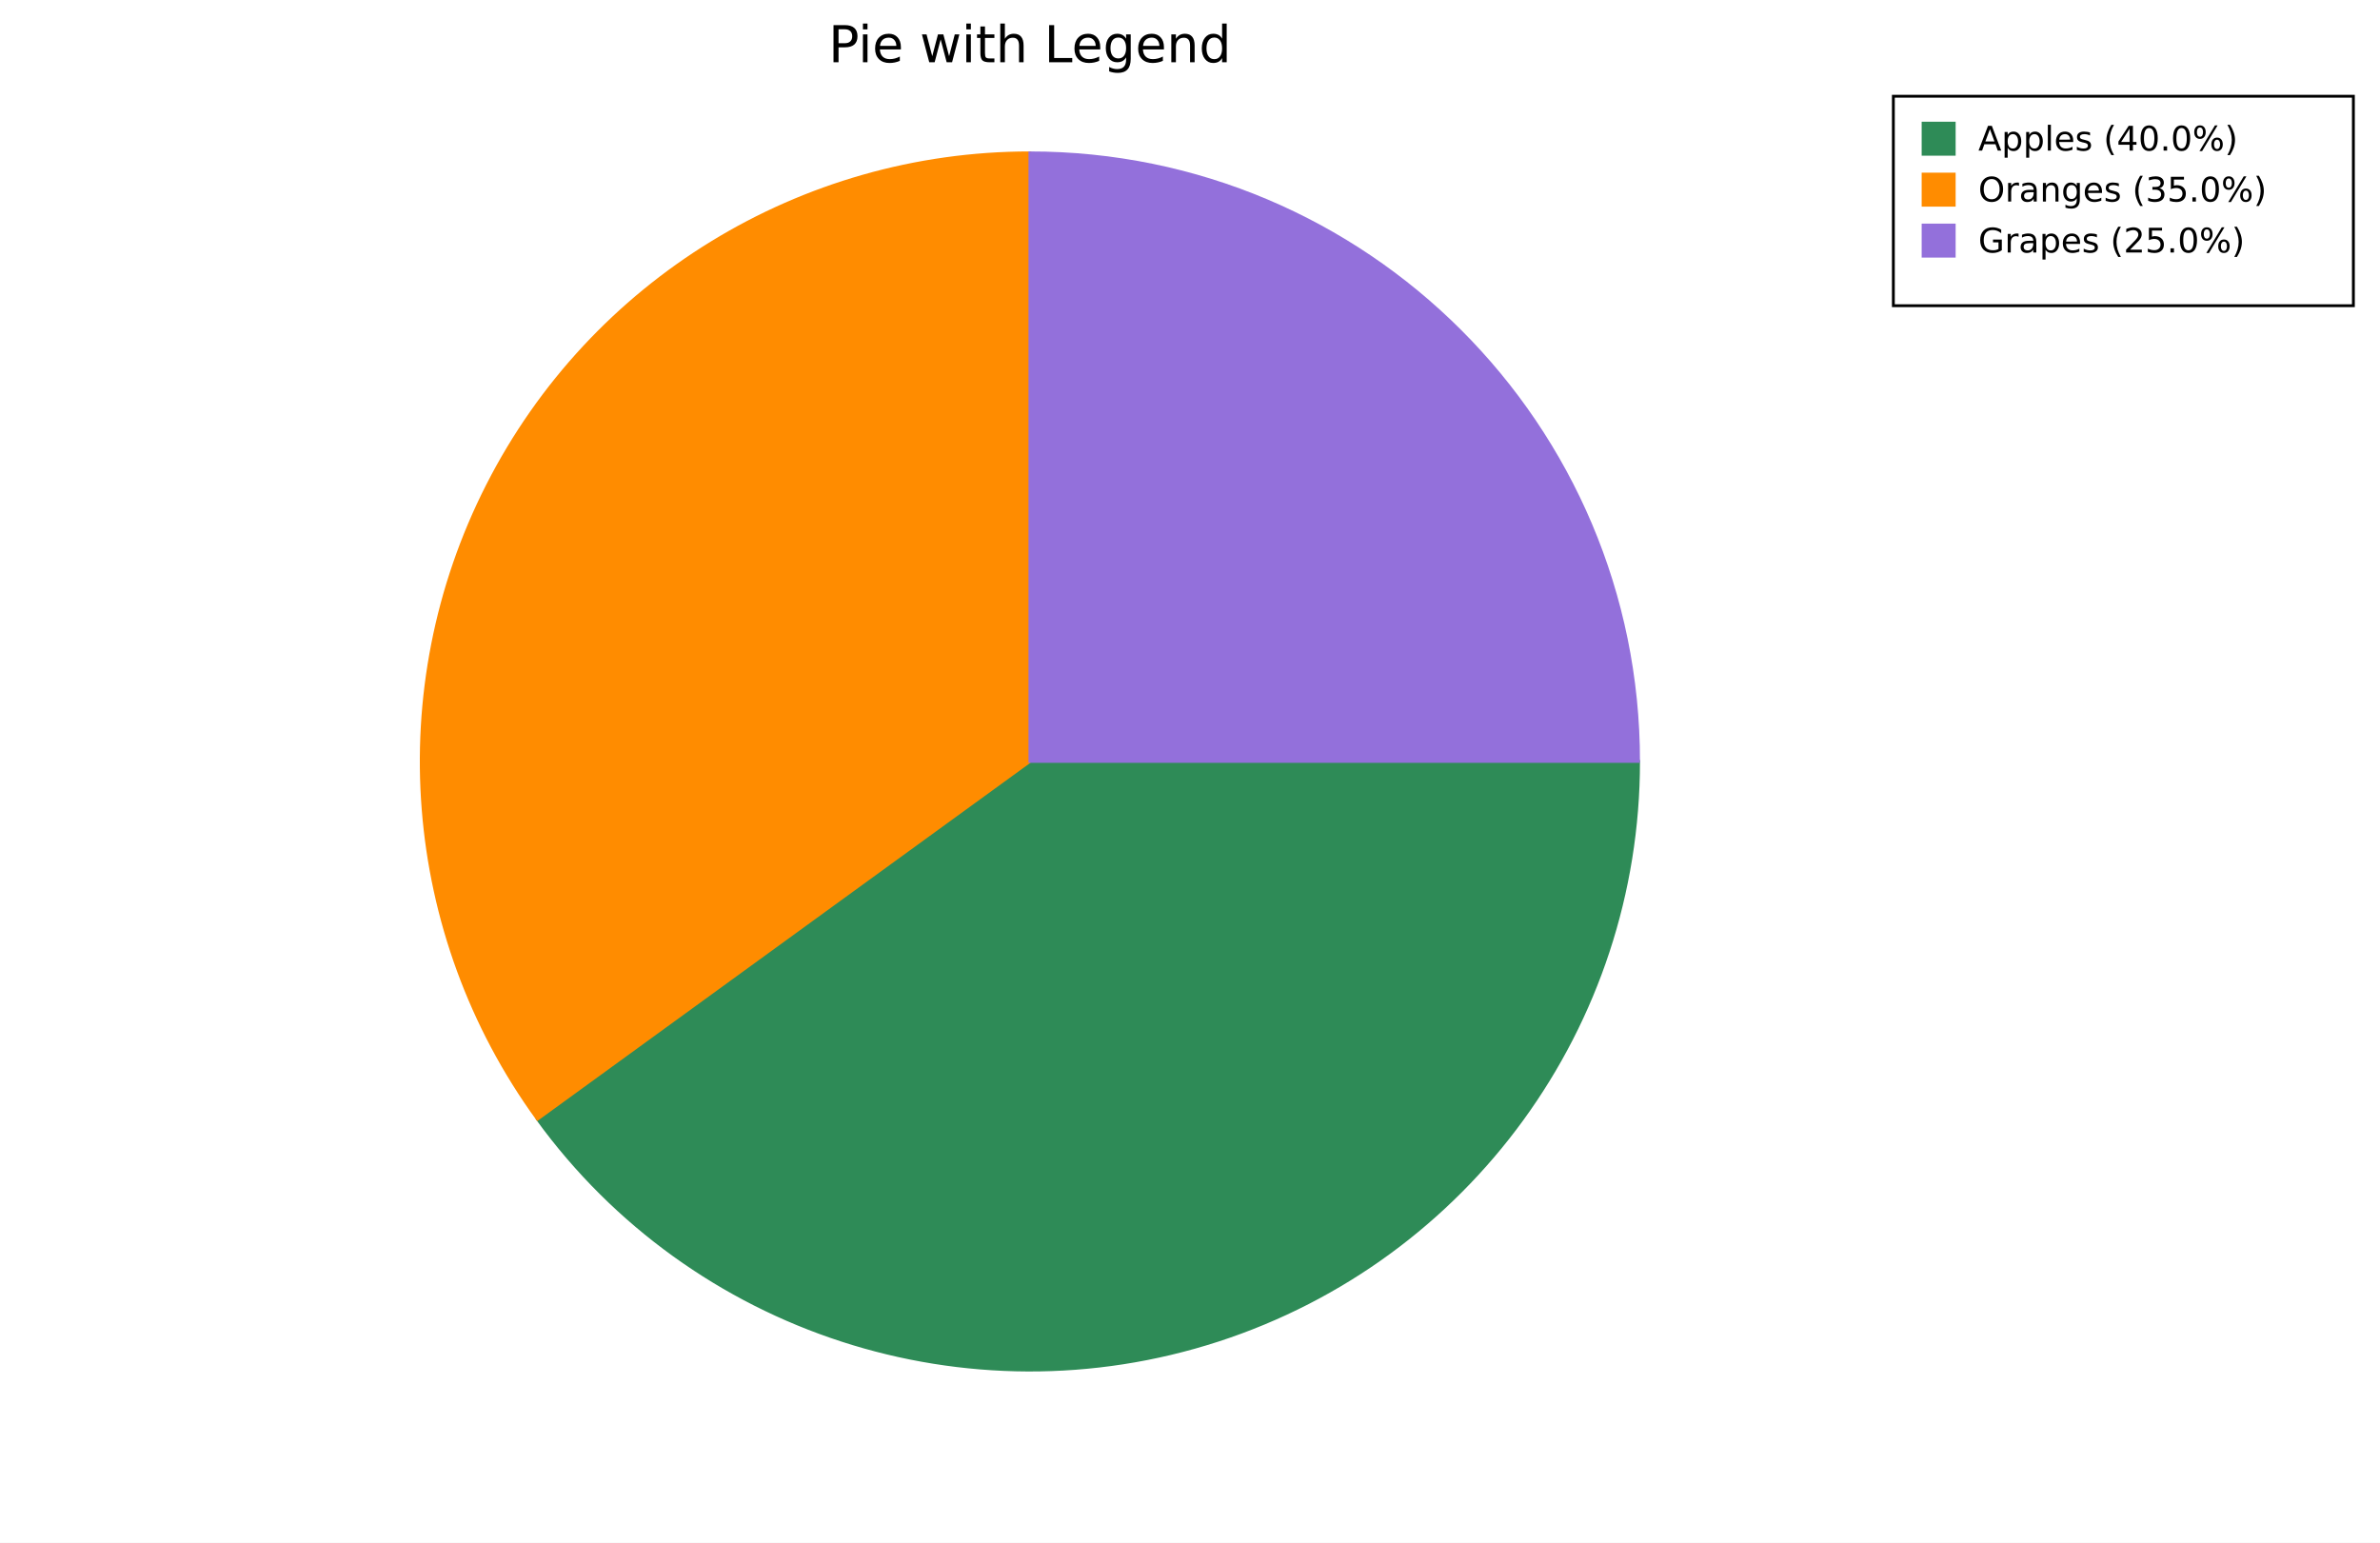
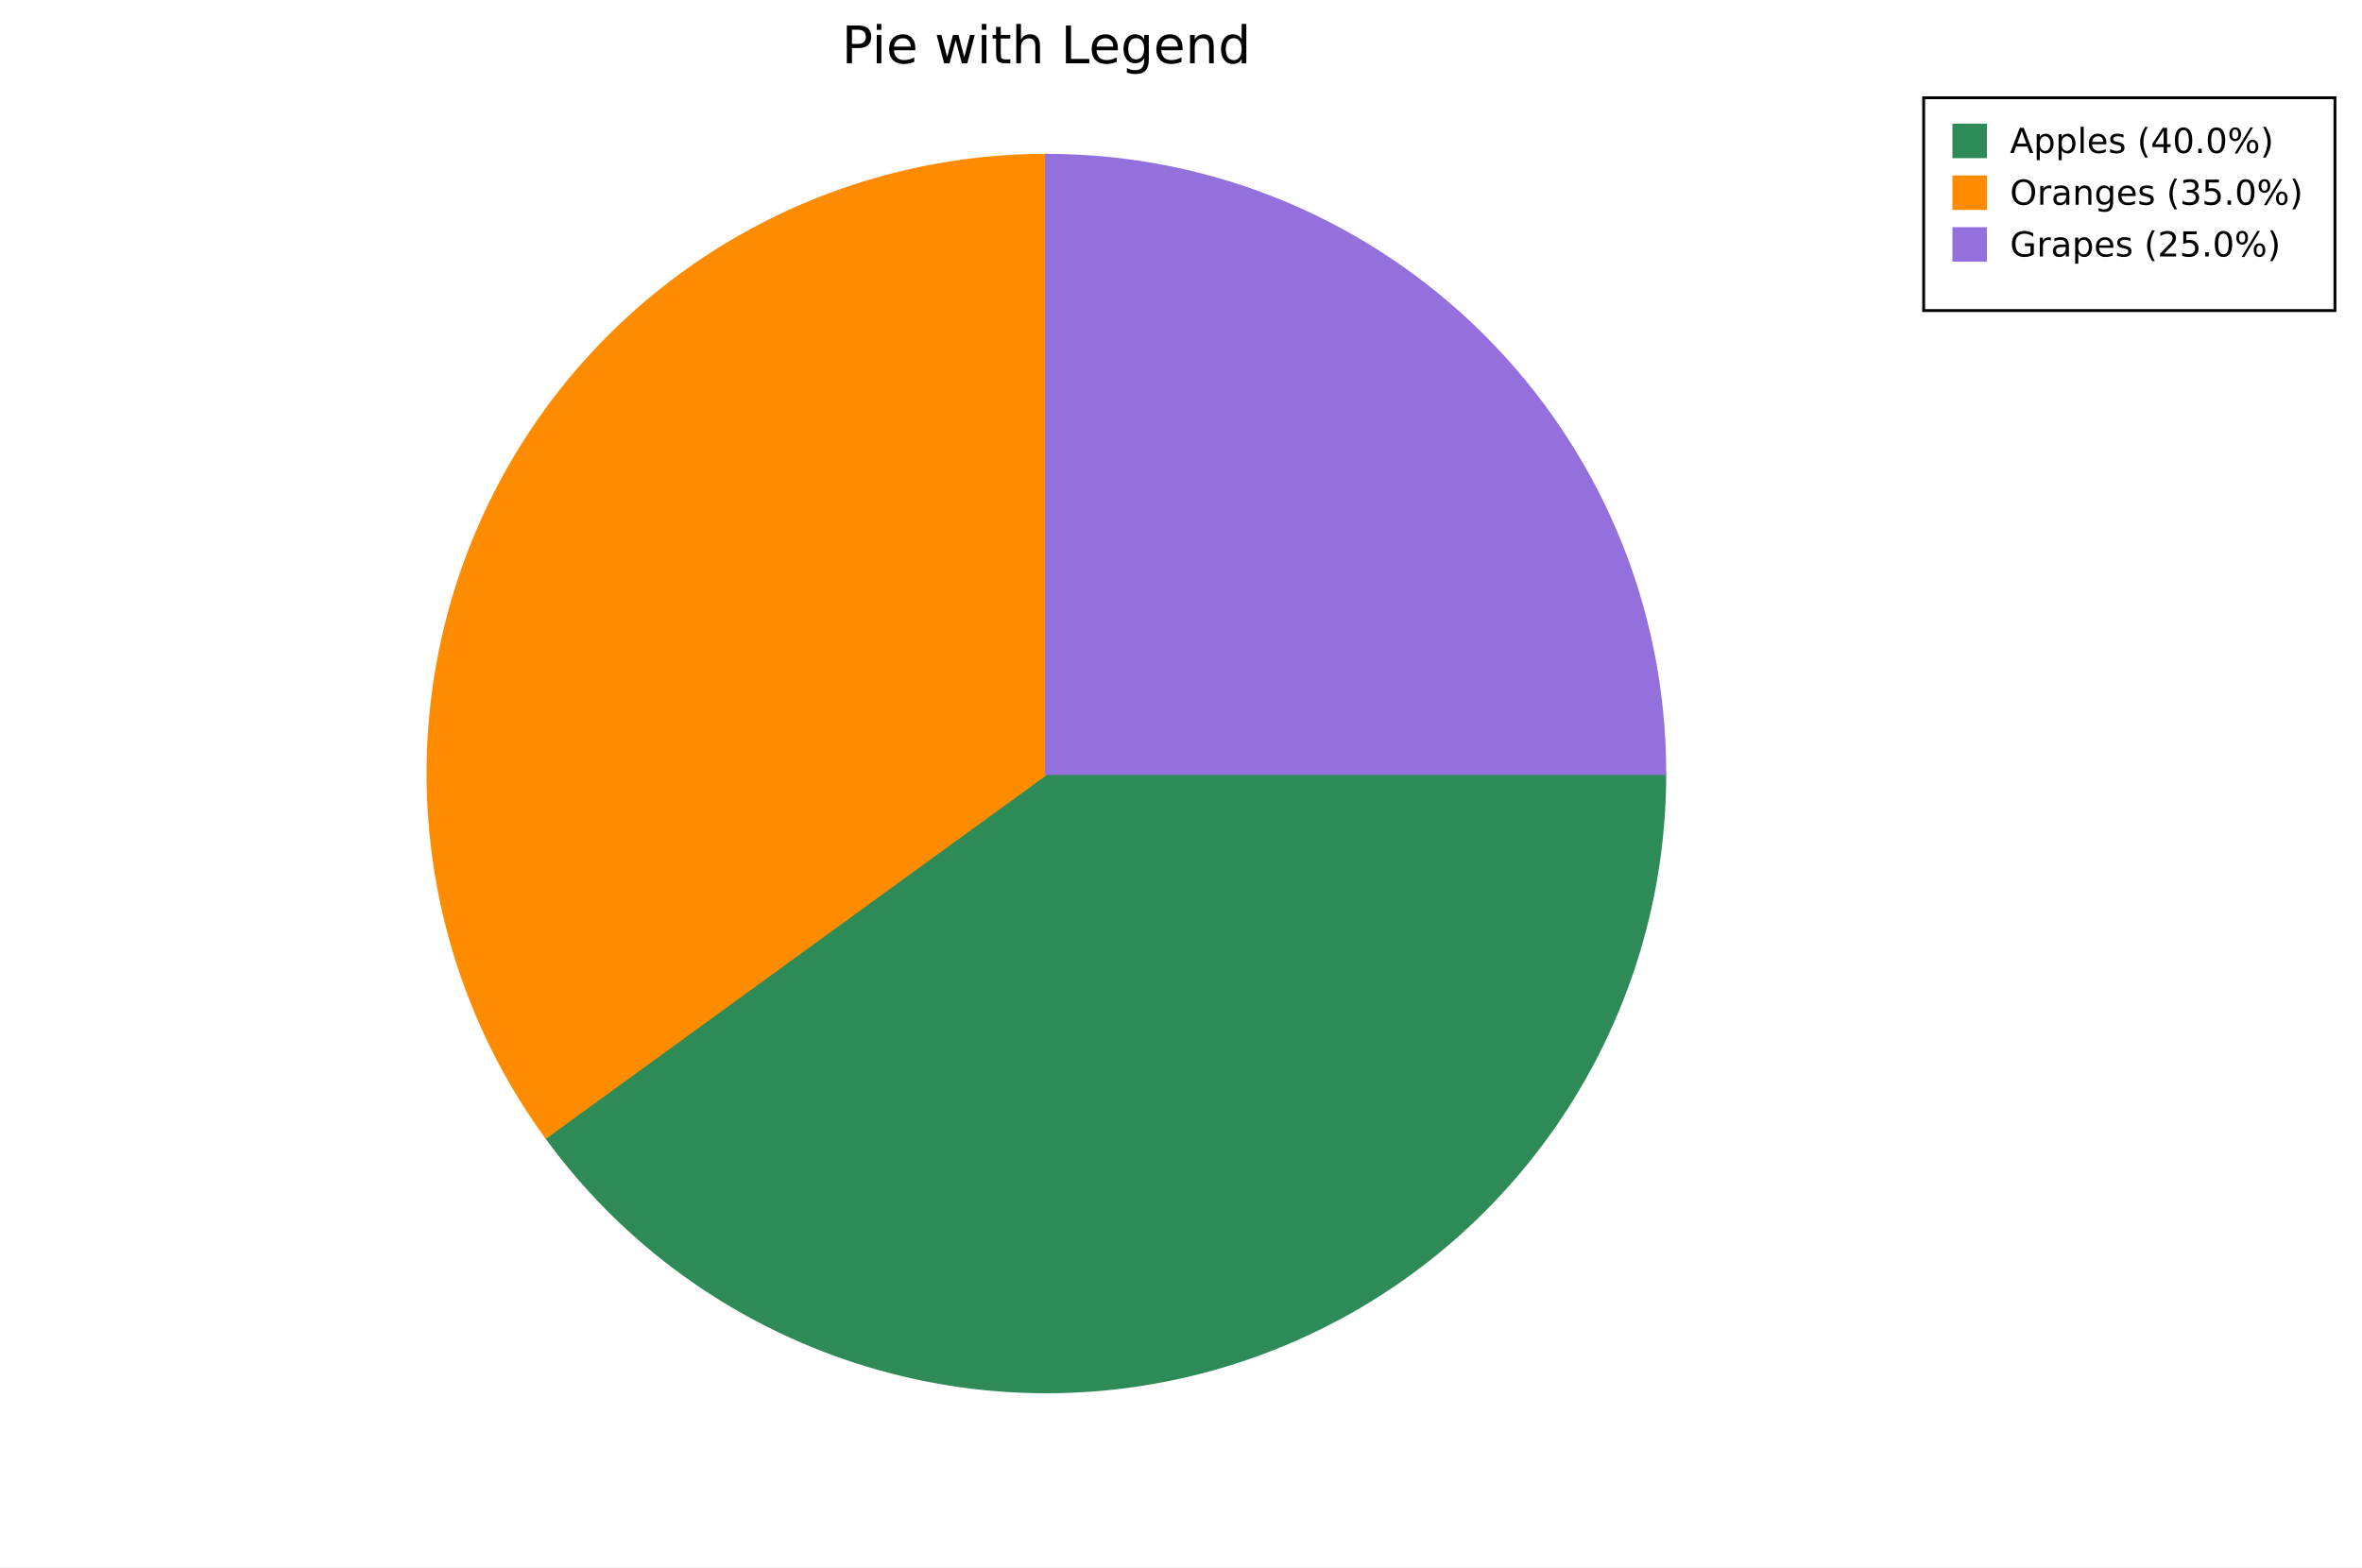
- <svg xmlns="http://www.w3.org/2000/svg" width="840.7" height="545" font-family="DejaVu Sans, Liberation Sans, Arial, sans-serif" fill="black">
+ <svg xmlns="http://www.w3.org/2000/svg" width="821.2" height="545" font-family="DejaVu Sans, Liberation Sans, Arial, sans-serif" fill="black">
  <rect width="100%" height="100%" fill="white" />
  <text x="363.8" y="22" font-size="18" text-anchor="middle">Pie with Legend</text>
  <path d="M363.8,269 L578.8,269 A215,215 0 0,1 189.861,395.374 Z" stroke="seagreen" stroke-width="1" fill="seagreen" />
  <path d="M363.8,269 L189.861,395.374 A215,215 0 0,1 363.8,54 Z" stroke="#ff8c00" stroke-width="1" fill="#ff8c00" />
  <path d="M363.8,269 L363.8,54 A215,215 0 0,1 578.8,269 Z" stroke="mediumpurple" stroke-width="1" fill="mediumpurple" />
-   <rect x="668.8" y="34" width="162.5" height="74" fill="#ffffff" />
-   <rect x="668.8" y="34" width="162.5" height="74" fill="none" stroke="#000000" stroke-width="1" />
+   <rect x="668.8" y="34" width="143" height="74" fill="#ffffff" />
+   <rect x="668.8" y="34" width="143" height="74" fill="none" stroke="#000000" stroke-width="1" />
  <text x="698.8" y="53.2" font-size="12" text-anchor="start">Apples (40.0%)</text>
  <rect x="678.8" y="43" width="12" height="12" fill="seagreen" />
  <text x="698.8" y="71.2" font-size="12" text-anchor="start">Oranges (35.0%)</text>
  <rect x="678.8" y="61" width="12" height="12" fill="#ff8c00" />
  <text x="698.8" y="89.2" font-size="12" text-anchor="start">Grapes (25.0%)</text>
  <rect x="678.8" y="79" width="12" height="12" fill="mediumpurple" />
</svg>
